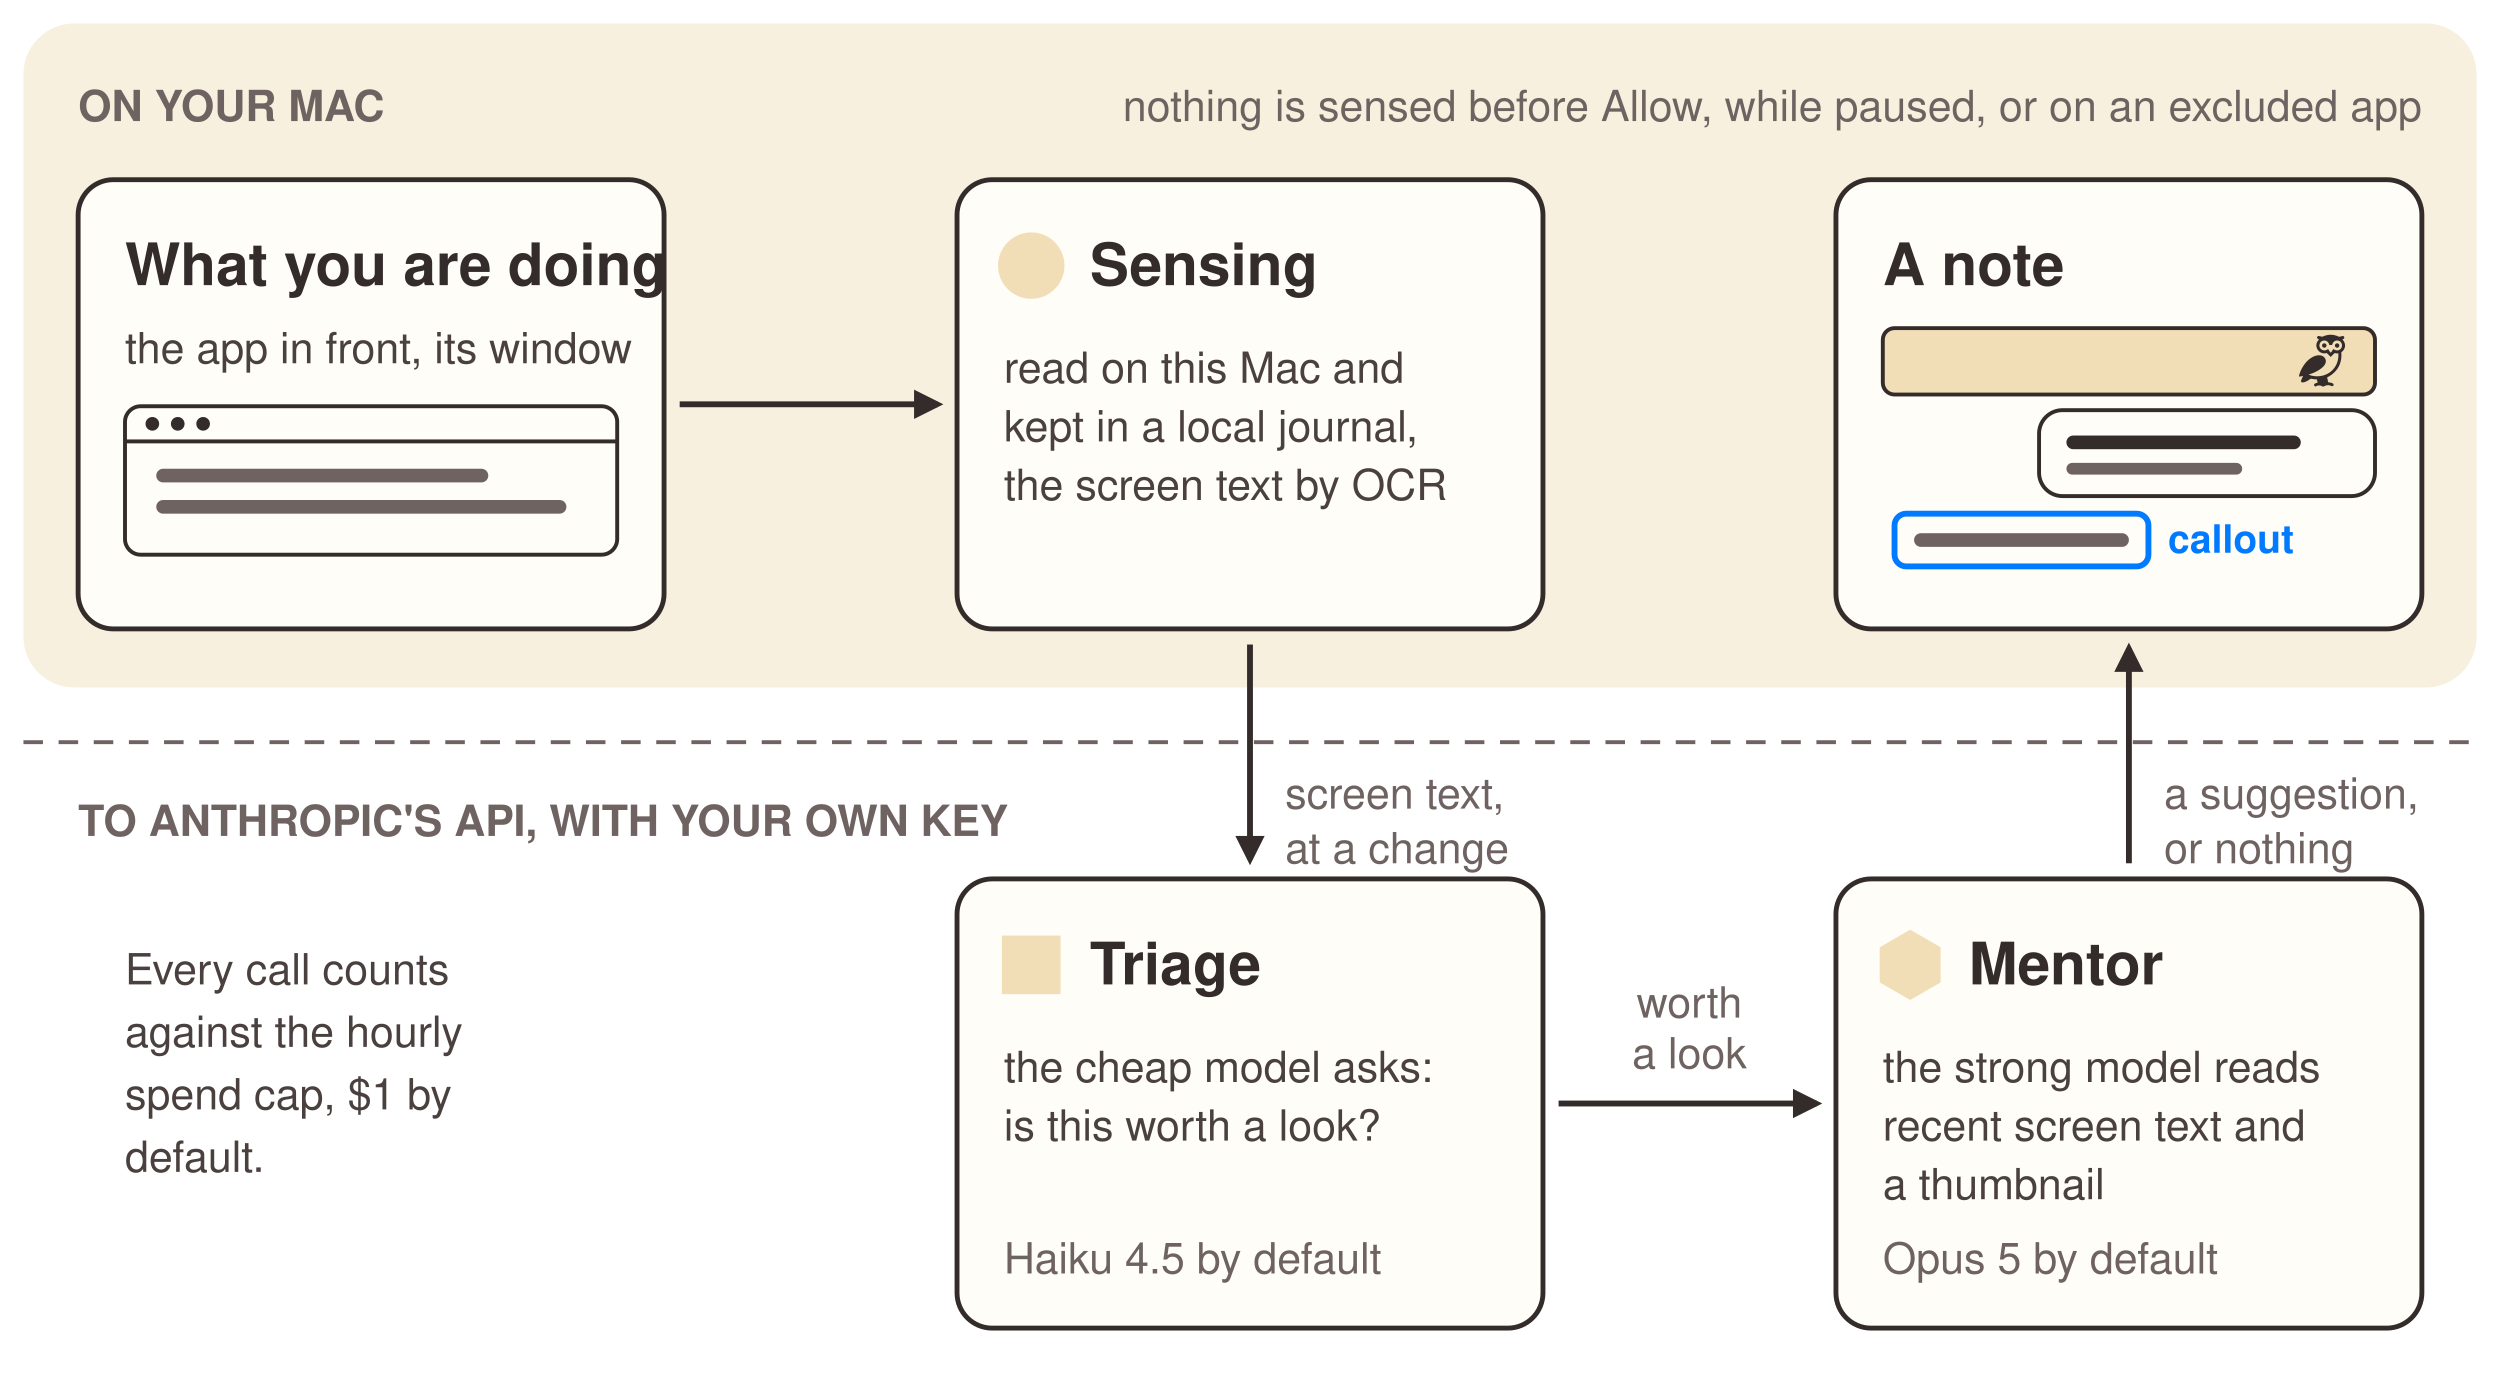
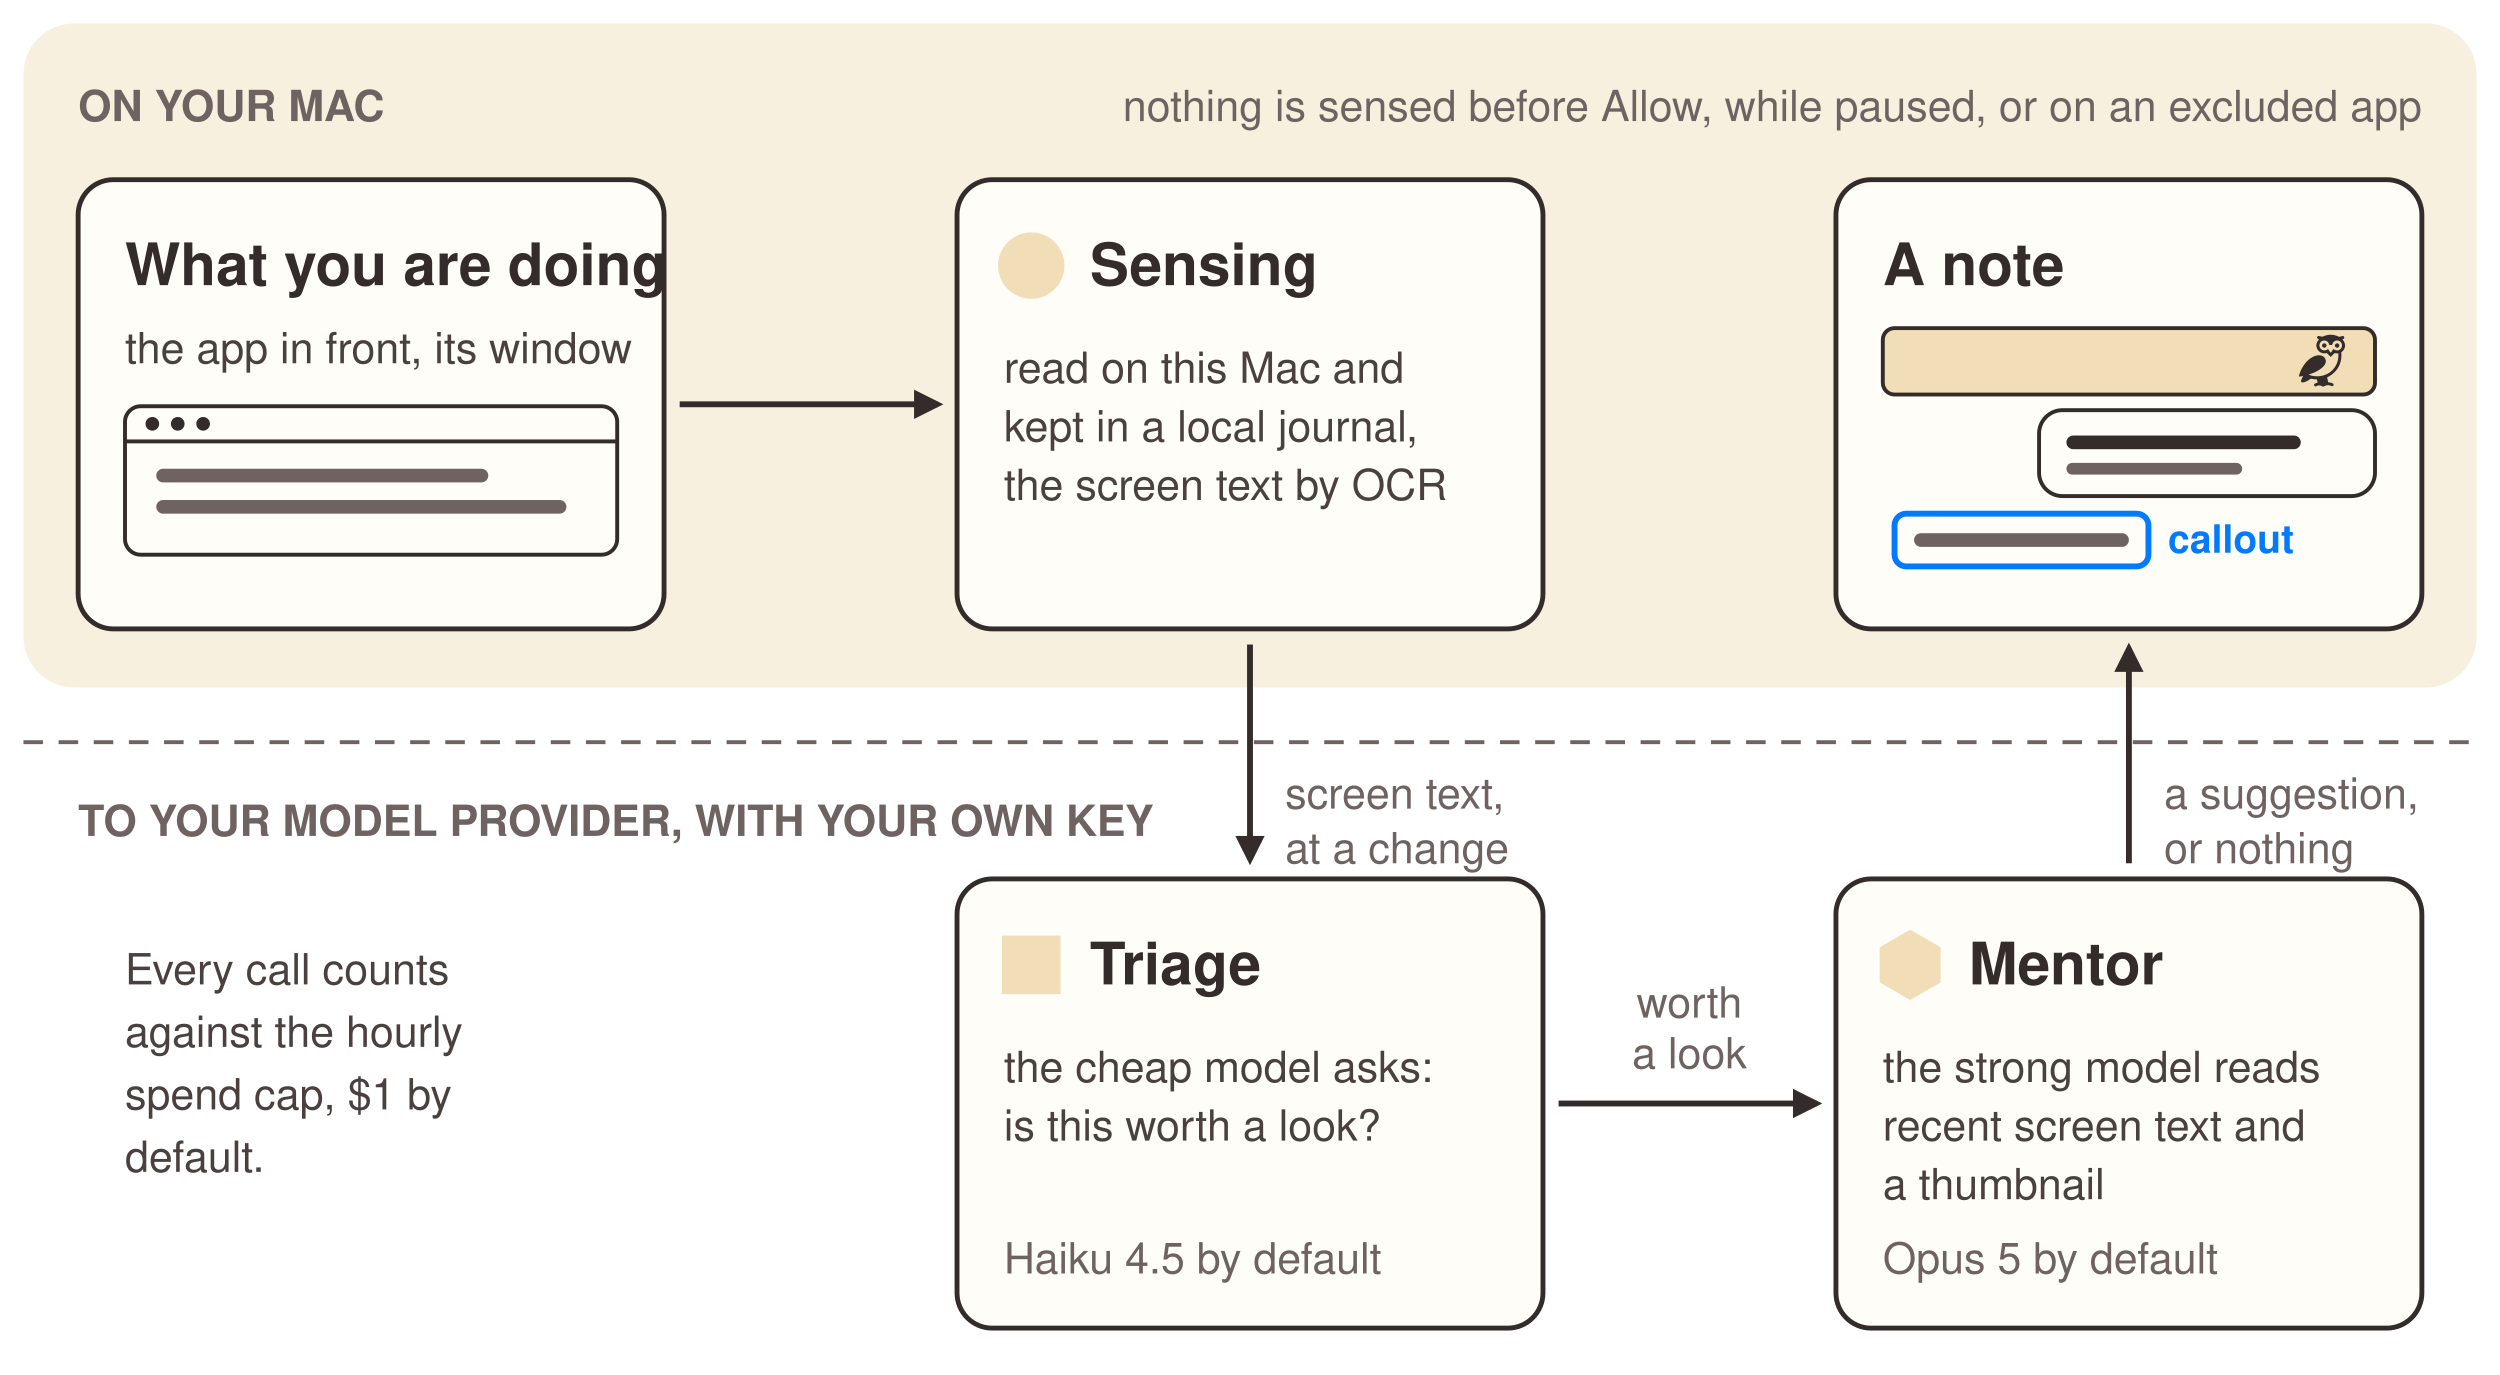
<svg xmlns="http://www.w3.org/2000/svg" viewBox="0 0 1280 704" width="1280" height="704" font-family="-apple-system, BlinkMacSystemFont, 'SF Pro Text', 'Helvetica Neue', Helvetica, Arial, sans-serif">
  <defs>
    <marker id="head" viewBox="0 0 10 10" refX="8" refY="5" markerWidth="5" markerHeight="5" orient="auto-start-reverse">
      <path d="M0,0 L10,5 L0,10 z" fill="#332C2B" />
    </marker>
  </defs>
  <rect x="12" y="12" width="1256.0" height="340.0" rx="26" fill="#F1DEB7" fill-opacity="0.45" />
  <text x="40.0" y="62.0" font-size="22.0" font-weight="700" fill="#6E6361" text-anchor="start">ON YOUR MAC</text>
  <text x="1240.0" y="62.0" font-size="22.0" font-weight="400" fill="#6E6361" text-anchor="end">nothing is sensed before Allow, while paused, or on an excluded app</text>
  <line x1="12" y1="380.0" x2="1268.0" y2="380.0" stroke="#6E6361" stroke-width="2" stroke-dasharray="10 8" />
-   <text x="40.0" y="428.0" font-size="22.0" font-weight="700" fill="#6E6361" text-anchor="start">TO ANTHROPIC'S API, WITH YOUR OWN KEY</text>
+   <text x="40.0" y="428.0" font-size="22.0" font-weight="700" fill="#6E6361" text-anchor="start">TO YOUR MODEL PROVIDER, WITH YOUR OWN KEY</text>
  <rect x="40.0" y="92.0" width="300.0" height="230.0" rx="18" fill="#FFFDF8" stroke="#332C2B" stroke-width="2.5" />
  <text x="108.0" y="146.0" font-size="30.0" font-weight="600" fill="#332C2B" text-anchor="start" />
  <text x="64.0" y="146.0" font-size="30.0" font-weight="600" fill="#332C2B" text-anchor="start">What you are doing</text>
  <text x="64.0" y="186.0" font-size="22.0" font-weight="400" fill="#4A413F" text-anchor="start">the app in front, its window</text>
  <rect x="64.0" y="208.0" width="252" height="76" rx="8" fill="none" stroke="#332C2B" stroke-width="2" />
  <line x1="64.0" y1="226.0" x2="316.0" y2="226.0" stroke="#332C2B" stroke-width="2" />
  <circle cx="78.0" cy="217.0" r="3.5" fill="#332C2B" />
  <circle cx="91.0" cy="217.0" r="3.5" fill="#332C2B" />
  <circle cx="104.0" cy="217.0" r="3.5" fill="#332C2B" />
  <rect x="80.0" y="240.0" width="170" height="7" rx="3.5" fill="#6E6361" />
  <rect x="80.0" y="256.0" width="210" height="7" rx="3.5" fill="#6E6361" />
  <rect x="490.0" y="92.0" width="300.0" height="230.0" rx="18" fill="#FFFDF8" stroke="#332C2B" stroke-width="2.5" />
  <circle cx="528.0" cy="136.0" r="17" fill="#F1DEB7" />
  <text x="558.0" y="146.0" font-size="30.0" font-weight="600" fill="#332C2B" text-anchor="start">Sensing</text>
  <text x="514.0" y="196.0" font-size="22.0" font-weight="400" fill="#4A413F" text-anchor="start">read on this Mac and</text>
  <text x="514.0" y="226.0" font-size="22.0" font-weight="400" fill="#4A413F" text-anchor="start">kept in a local journal,</text>
  <text x="514.0" y="256.0" font-size="22.0" font-weight="400" fill="#4A413F" text-anchor="start">the screen text by OCR</text>
  <rect x="940.0" y="92.0" width="300.0" height="230.0" rx="18" fill="#FFFDF8" stroke="#332C2B" stroke-width="2.5" />
  <text x="1008.0" y="146.0" font-size="30.0" font-weight="600" fill="#332C2B" text-anchor="start" />
  <text x="964.0" y="146.0" font-size="30.0" font-weight="600" fill="#332C2B" text-anchor="start">A note</text>
  <rect x="964.0" y="168.0" width="252" height="34" rx="6" fill="#F1DEB7" stroke="#332C2B" stroke-width="2" />
  <g transform="translate(1176.0 171.0) scale(0.0712)">
    <path d="M 147.750 350.226 C 141.839 351.004 135.457 353.445 128.601 357.539 C 126.261 358.941 124.558 361.203 123.859 363.843 C 123.164 366.484 123.523 369.293 124.867 371.668 L 124.890 371.738 C 125.574 372.949 126.500 374.011 127.605 374.859 C 128.714 375.703 129.980 376.316 131.332 376.656 C 132.683 376.996 134.089 377.058 135.464 376.840 C 136.839 376.621 138.160 376.125 139.336 375.383 C 153.734 366.312 171.171 369.308 185.371 377.316 C 186.492 377.941 187.746 378.297 189.023 378.347 C 190.300 378.398 191.574 378.144 192.726 377.609 C 193.867 377.082 197.148 375.523 202.558 372.929 C 213.742 367.550 226.410 366.945 238.402 370.320 C 246.414 372.570 257.437 381.050 263.019 370.140 C 271.882 352.793 236.175 347.660 226.859 347.527 C 226.461 347.523 226.070 347.386 225.753 347.133 C 225.441 346.883 225.218 346.527 225.129 346.133 L 217.836 313.754 C 217.738 313.304 217.793 312.840 217.992 312.429 C 218.191 312.019 218.527 311.691 218.941 311.504 C 227.820 307.332 237.218 301.718 247.132 294.652 C 293.347 261.726 317.812 216.695 320.527 159.562 C 320.910 151.754 320.101 138.547 319.648 132.539 C 319.625 132.191 319.691 131.843 319.843 131.527 C 320.000 131.215 320.234 130.949 320.527 130.761 C 322.523 129.457 324.453 127.961 326.308 126.285 C 352.656 102.433 353.421 66.074 328.515 41.007 C 328.312 40.804 328.168 40.550 328.093 40.269 C 328.019 39.992 328.019 39.699 328.093 39.422 C 328.171 39.144 328.316 38.890 328.523 38.687 C 328.726 38.484 328.980 38.340 329.257 38.265 C 336.277 36.433 340.179 32.715 340.957 27.105 C 342.261 17.586 334.253 12.773 325.566 15.269 C 317.511 17.578 310.875 19.175 305.656 20.062 C 304.367 20.265 303.043 20.078 301.851 19.523 C 262.734 0.847 223.695 0.711 184.738 19.117 C 183.503 19.715 182.097 19.879 180.757 19.590 C 172.589 17.879 157.222 12.613 151.867 15.000 C 145.457 17.836 142.734 26.879 147.773 32.390 C 150.246 35.121 153.621 37.218 157.898 38.691 C 158.086 38.754 158.253 38.863 158.386 39.011 C 158.519 39.160 158.617 39.340 158.660 39.535 C 158.707 39.726 158.699 39.929 158.648 40.121 C 158.589 40.312 158.488 40.484 158.347 40.625 C 114.472 83.691 155.941 152.160 214.011 137.625 C 214.398 137.527 214.800 137.531 215.183 137.633 C 215.566 137.738 215.914 137.933 216.195 138.211 L 242.183 164.218 C 242.437 164.472 242.789 164.617 243.148 164.617 C 243.511 164.617 243.859 164.472 244.117 164.218 L 270.332 138.007 C 270.609 137.726 270.957 137.527 271.336 137.429 C 271.714 137.328 272.113 137.336 272.488 137.445 C 280.636 139.769 288.800 140.347 296.992 139.175 C 297.121 139.156 297.250 139.164 297.375 139.195 C 297.500 139.230 297.617 139.289 297.718 139.371 C 297.820 139.449 297.902 139.550 297.964 139.664 C 298.027 139.777 298.062 139.902 298.074 140.031 C 304.531 217.500 255.343 284.750 179.363 300.816 C 148.164 307.418 117.015 304.957 85.921 293.437 C 85.761 293.383 85.621 293.281 85.523 293.140 C 85.425 293.000 85.379 292.832 85.382 292.664 C 85.386 292.496 85.449 292.336 85.550 292.203 C 85.656 292.070 85.804 291.972 85.964 291.929 C 124.238 280.117 202.582 246.121 208.253 200.086 C 211.043 177.222 192.211 157.379 170.160 153.824 C 130.289 147.390 88.441 176.750 63.961 205.933 C 42.586 231.433 27.015 260.273 17.250 292.445 C 15.914 296.812 15.168 300.777 15.000 304.347 C 14.992 304.562 15.023 304.769 15.101 304.968 C 15.175 305.168 15.289 305.347 15.437 305.500 C 15.586 305.648 15.761 305.769 15.957 305.851 C 16.156 305.929 16.363 305.972 16.574 305.968 C 25.484 305.836 34.171 304.550 42.629 302.121 C 42.836 302.066 43.054 302.074 43.257 302.140 C 43.461 302.207 43.640 302.332 43.773 302.496 C 43.906 302.664 43.988 302.867 44.007 303.082 C 44.031 303.293 43.988 303.504 43.890 303.695 C 36.902 316.625 32.371 327.082 30.300 335.062 C 26.296 350.562 42.472 349.574 52.214 347.078 C 66.074 343.543 84.929 332.675 99.148 322.058 C 99.511 321.785 99.925 321.601 100.363 321.507 C 100.800 321.414 101.257 321.418 101.691 321.515 C 116.183 324.679 129.879 326.390 142.777 326.648 C 143.136 326.652 143.484 326.781 143.761 327.007 C 144.039 327.238 144.230 327.554 144.308 327.906 L 148.941 348.515 C 148.984 348.707 148.988 348.906 148.949 349.097 C 148.910 349.289 148.836 349.472 148.722 349.633 C 148.609 349.793 148.464 349.925 148.300 350.031 C 148.129 350.133 147.945 350.199 147.750 350.226 Z M 243.351 78.898 C 246.160 78.914 248.918 79.160 251.632 79.640 C 251.992 79.703 252.363 79.629 252.668 79.433 C 252.972 79.238 253.191 78.933 253.273 78.586 C 258.136 58.222 274.582 44.023 295.664 47.445 C 327.050 52.550 335.109 94.851 309.433 111.929 C 296.699 120.418 283.019 120.562 268.394 112.355 C 266.371 111.230 264.953 109.746 263.308 108.668 C 263.129 108.547 262.921 108.468 262.711 108.433 C 262.496 108.398 262.277 108.410 262.066 108.465 C 261.855 108.519 261.660 108.617 261.492 108.754 C 261.320 108.890 261.183 109.058 261.082 109.250 C 257.574 116.000 252.800 123.254 246.773 131.007 C 245.484 132.660 244.320 133.484 243.285 133.484 C 242.250 133.484 241.086 132.652 239.796 130.988 C 233.796 123.215 229.050 115.957 225.554 109.207 C 225.457 109.011 225.320 108.840 225.148 108.703 C 224.984 108.562 224.789 108.465 224.578 108.406 C 224.367 108.347 224.148 108.336 223.933 108.371 C 223.718 108.402 223.511 108.480 223.328 108.597 C 221.683 109.679 220.269 111.164 218.242 112.289 C 203.589 120.449 189.910 120.269 177.203 111.750 C 151.574 94.605 159.742 52.328 191.152 47.285 C 212.234 43.933 228.636 58.175 233.453 78.562 C 233.539 78.910 233.753 79.215 234.058 79.414 C 234.367 79.609 234.734 79.683 235.093 79.621 C 237.812 79.136 240.562 78.898 243.351 78.898 Z M 213.113 82.883 C 213.113 87.140 211.421 91.230 208.406 94.242 C 205.394 97.254 201.308 98.945 197.046 98.945 C 192.785 98.945 188.699 97.254 185.687 94.242 C 182.675 91.230 180.984 87.140 180.984 82.883 C 180.984 78.621 182.675 74.535 185.687 71.523 C 188.699 68.507 192.785 66.816 197.046 66.816 C 201.308 66.816 205.394 68.507 208.406 71.523 C 211.421 74.535 213.113 78.621 213.113 82.883 Z M 305.339 83.039 C 305.339 87.289 303.652 91.363 300.648 94.367 C 297.644 97.371 293.566 99.058 289.320 99.058 C 285.070 99.058 280.996 97.371 277.992 94.367 C 274.988 91.363 273.300 87.289 273.300 83.039 C 273.300 78.789 274.988 74.715 277.992 71.711 C 280.996 68.707 285.070 67.019 289.320 67.019 C 293.566 67.019 297.644 68.707 300.648 71.711 C 303.652 74.715 305.339 78.789 305.339 83.039 Z " fill="#332C2B" />
  </g>
  <rect x="1044.0" y="210.0" width="172" height="44" rx="12" fill="#FFFDF8" stroke="#332C2B" stroke-width="2" />
  <rect x="1058.0" y="223.0" width="120" height="7" rx="3.5" fill="#332C2B" />
  <rect x="1058.0" y="237.0" width="90" height="6" rx="3" fill="#6E6361" />
  <rect x="980.0" y="273.0" width="110" height="7" rx="3.5" fill="#6E6361" />
  <rect x="970.0" y="263.0" width="130" height="27" rx="6" fill="none" stroke="#007AFF" stroke-width="3" />
  <text x="1110.0" y="283.0" font-size="20" fill="#007AFF" font-weight="600">callout</text>
  <rect x="490.0" y="450.0" width="300.0" height="230.0" rx="18" fill="#FFFDF8" stroke="#332C2B" stroke-width="2.5" />
  <rect x="513.0" y="479.0" width="30" height="30" fill="#F1DEB7" />
  <text x="558.0" y="504.0" font-size="30.0" font-weight="600" fill="#332C2B" text-anchor="start">Triage</text>
  <text x="514.0" y="554.0" font-size="22.0" font-weight="400" fill="#4A413F" text-anchor="start">the cheap model asks:</text>
  <text x="514.0" y="584.0" font-size="22.0" font-weight="400" fill="#4A413F" text-anchor="start">is this worth a look?</text>
  <text x="514.0" y="652.0" font-size="22.0" font-weight="400" fill="#6E6361" text-anchor="start">Haiku 4.5 by default</text>
  <rect x="940.0" y="450.0" width="300.0" height="230.0" rx="18" fill="#FFFDF8" stroke="#332C2B" stroke-width="2.5" />
  <polygon points="978.00,476.00 993.59,485.00 993.59,503.00 978.00,512.00 962.41,503.00 962.41,485.00" fill="#F1DEB7" />
  <text x="1008.0" y="504.0" font-size="30.0" font-weight="600" fill="#332C2B" text-anchor="start">Mentor</text>
  <text x="964.0" y="554.0" font-size="22.0" font-weight="400" fill="#4A413F" text-anchor="start">the strong model reads</text>
  <text x="964.0" y="584.0" font-size="22.0" font-weight="400" fill="#4A413F" text-anchor="start">recent screen text and</text>
  <text x="964.0" y="614.0" font-size="22.0" font-weight="400" fill="#4A413F" text-anchor="start">a thumbnail</text>
  <text x="964.0" y="652.0" font-size="22.0" font-weight="400" fill="#6E6361" text-anchor="start">Opus 5 by default</text>
  <text x="64.0" y="504.0" font-size="22.0" font-weight="400" fill="#4A413F" text-anchor="start">Every call counts</text>
  <text x="64.0" y="536.0" font-size="22.0" font-weight="400" fill="#4A413F" text-anchor="start">against the hourly</text>
  <text x="64.0" y="568.0" font-size="22.0" font-weight="400" fill="#4A413F" text-anchor="start">spend cap, $1 by</text>
  <text x="64.0" y="600.0" font-size="22.0" font-weight="400" fill="#4A413F" text-anchor="start">default.</text>
  <line x1="348.0" y1="207.0" x2="480.0" y2="207.0" stroke="#332C2B" stroke-width="3" marker-end="url(#head)" />
  <line x1="640.0" y1="330.0" x2="640.0" y2="440.0" stroke="#332C2B" stroke-width="3" marker-end="url(#head)" />
  <text x="658.0" y="414.0" font-size="22.0" font-weight="400" fill="#6E6361" text-anchor="start">screen text,</text>
  <text x="658.0" y="442.0" font-size="22.0" font-weight="400" fill="#6E6361" text-anchor="start">at a change</text>
  <line x1="798.0" y1="565.0" x2="930.0" y2="565.0" stroke="#332C2B" stroke-width="3" marker-end="url(#head)" />
  <text x="865.0" y="521.0" font-size="22.0" font-weight="400" fill="#6E6361" text-anchor="middle">worth</text>
  <text x="865.0" y="547.0" font-size="22.0" font-weight="400" fill="#6E6361" text-anchor="middle">a look</text>
  <line x1="1090.0" y1="442.0" x2="1090.0" y2="332.0" stroke="#332C2B" stroke-width="3" marker-end="url(#head)" />
  <text x="1108.0" y="414.0" font-size="22.0" font-weight="400" fill="#6E6361" text-anchor="start">a suggestion,</text>
  <text x="1108.0" y="442.0" font-size="22.0" font-weight="400" fill="#6E6361" text-anchor="start">or nothing</text>
</svg>
